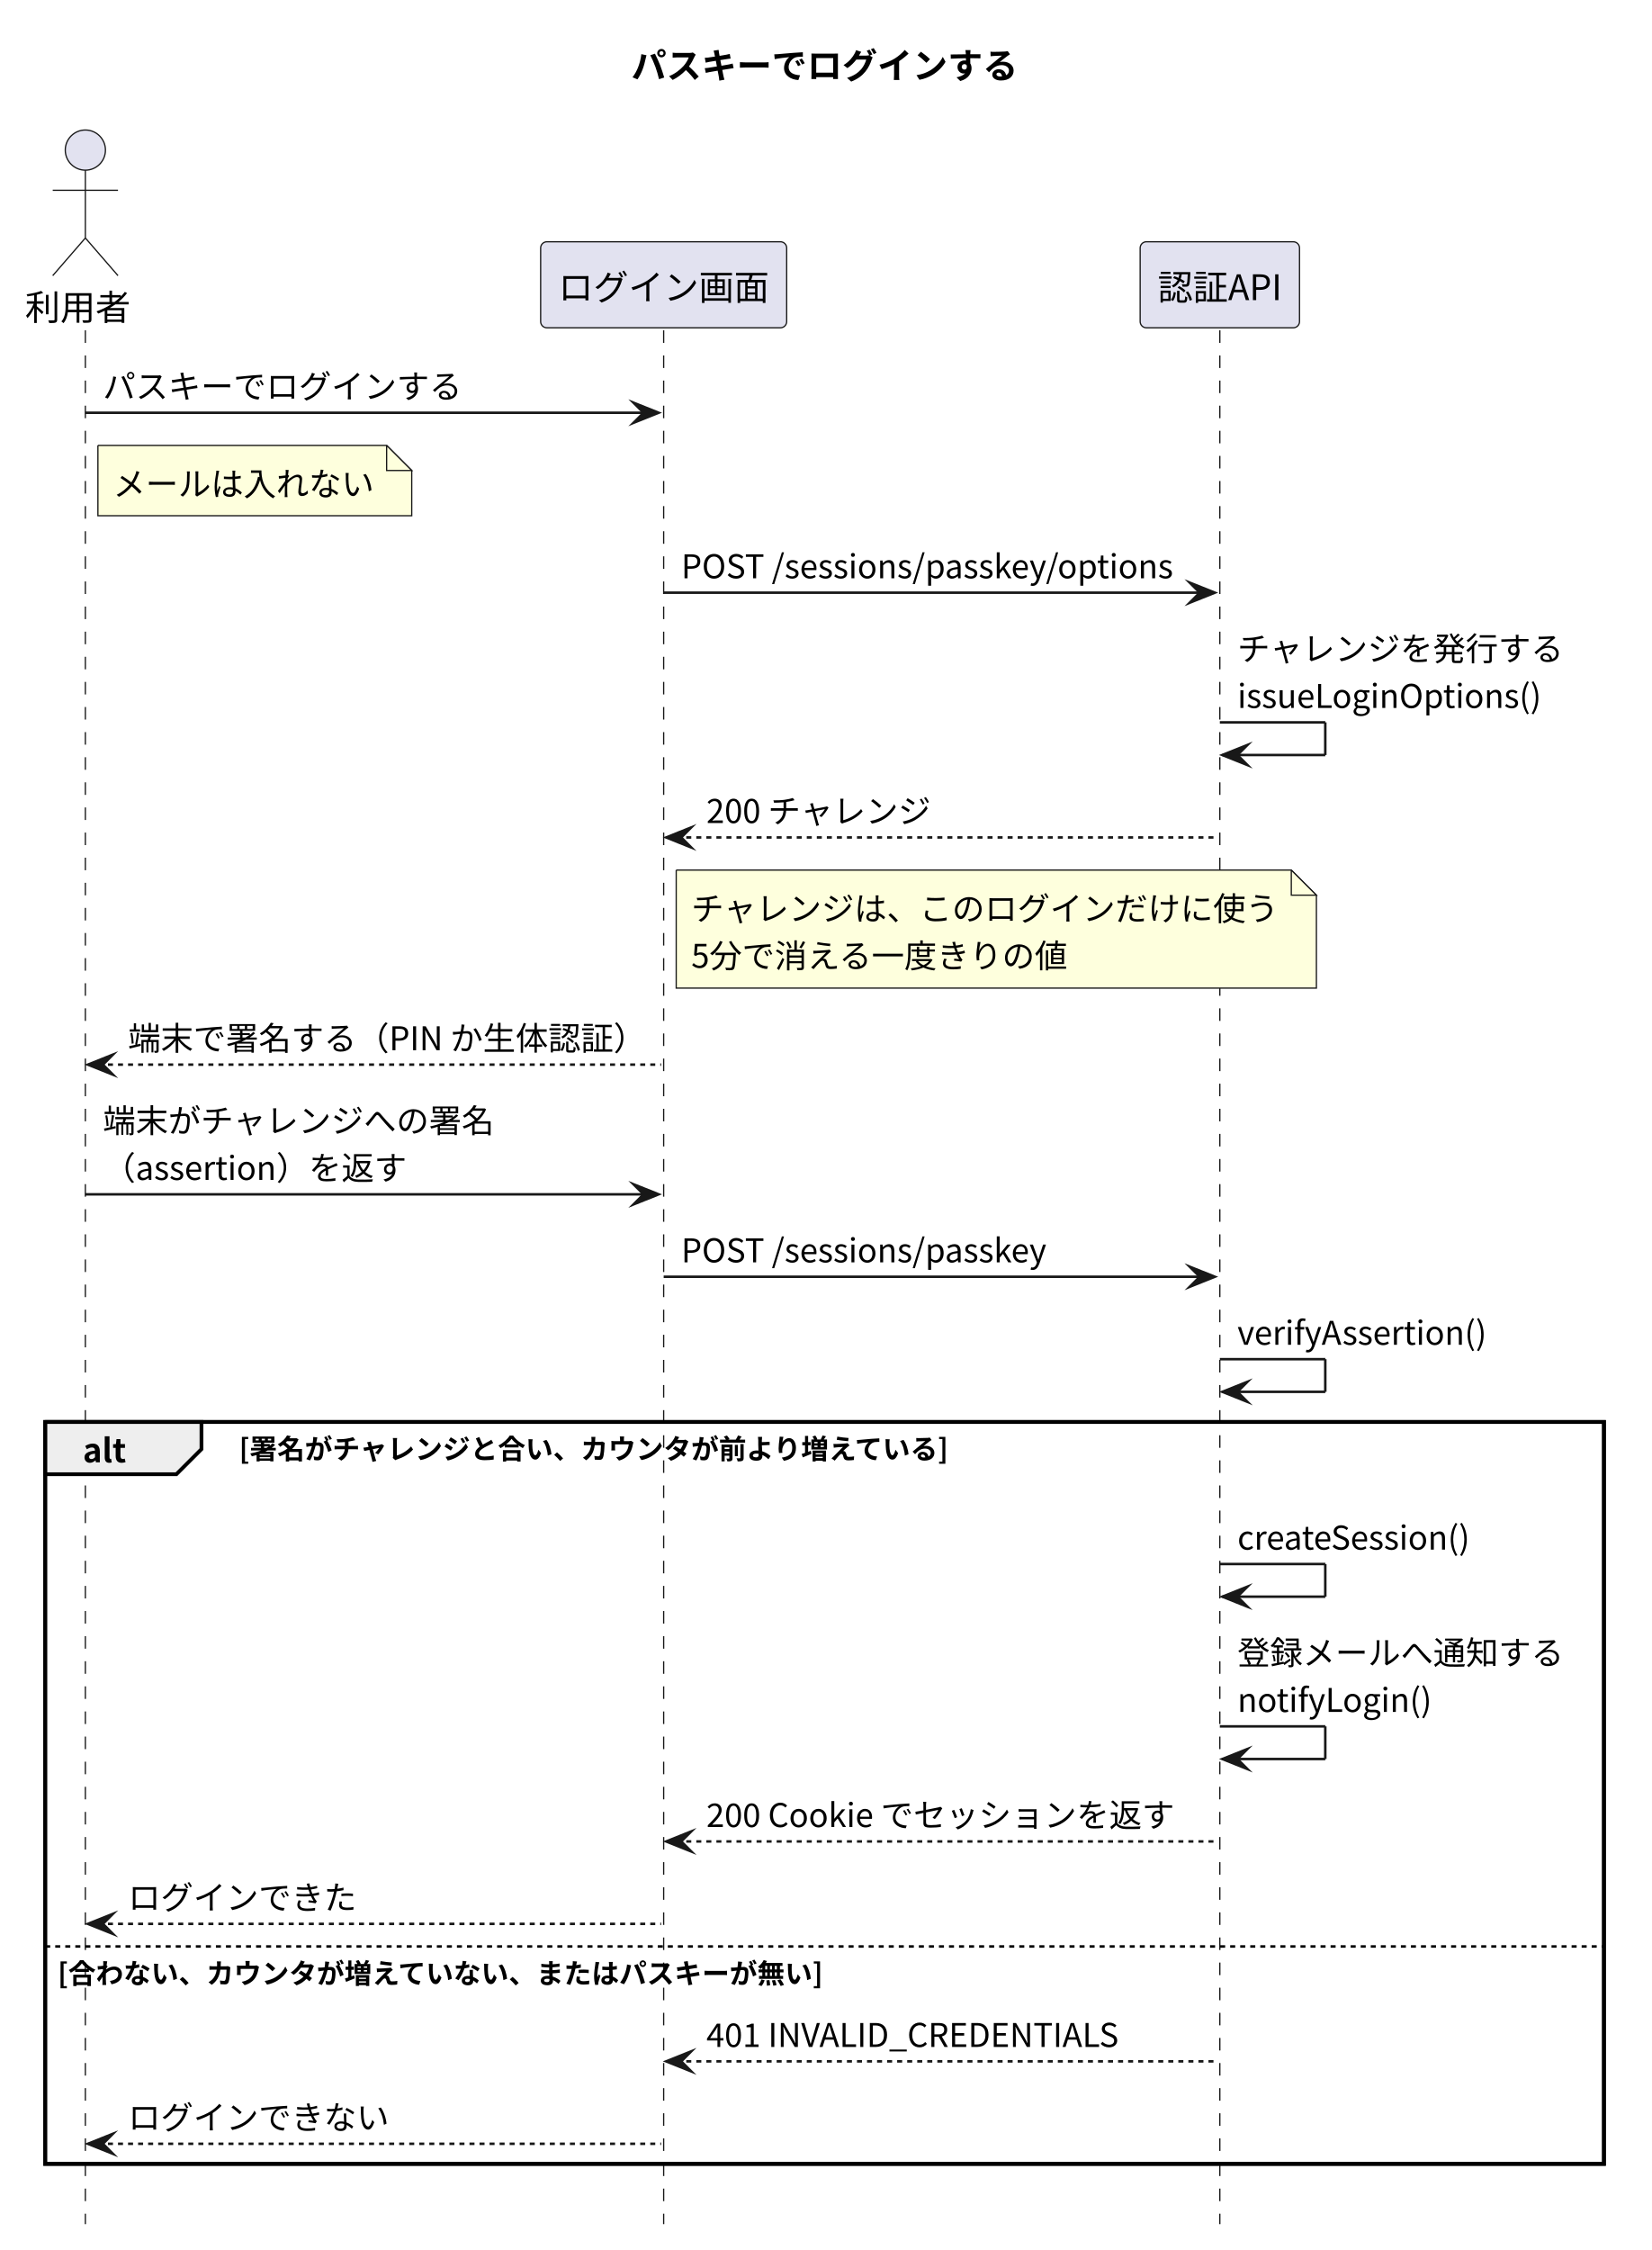
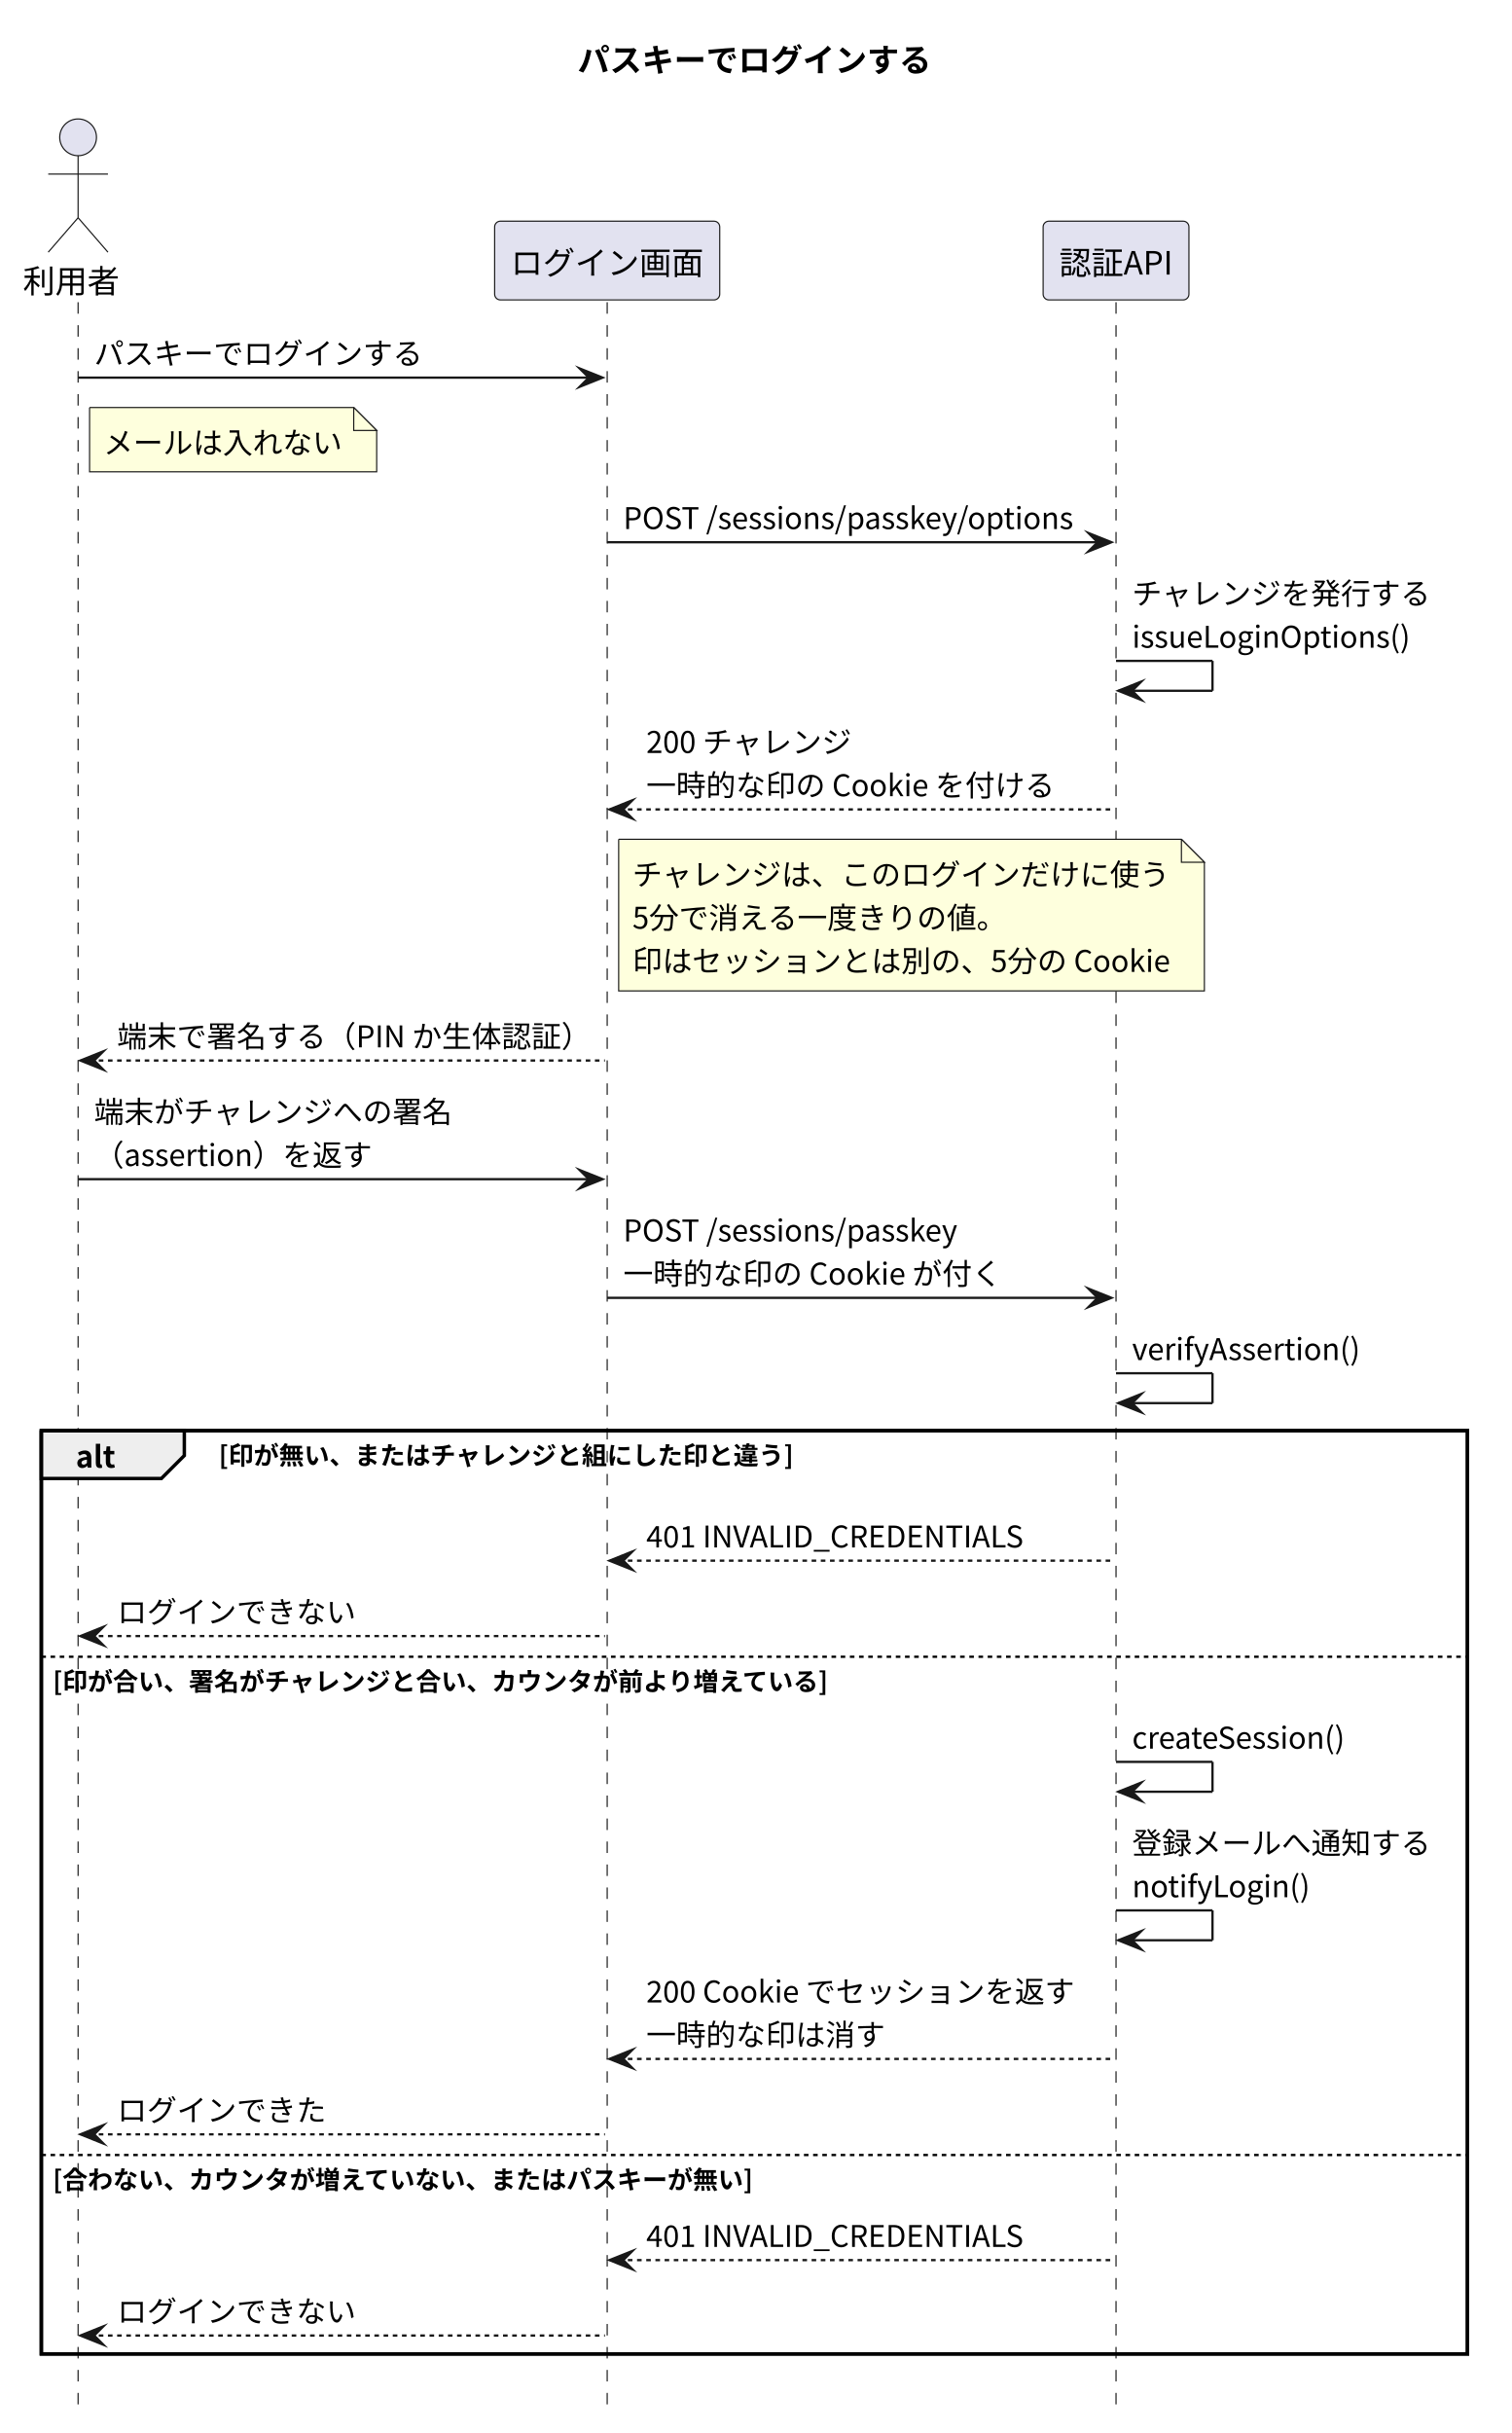
- <svg xmlns="http://www.w3.org/2000/svg" version="1.1" data-diagram-type="SEQUENCE" style="width:658px;height:896px;background:#FFFFFF;" width="658px" height="896px" viewBox="0 0 658 896" zoomAndPan="magnify" preserveAspectRatio="none" contentStyleType="text/css">
+ <svg xmlns="http://www.w3.org/2000/svg" version="1.1" data-diagram-type="SEQUENCE" style="width:658px;height:1059px;background:#FFFFFF;" width="658px" height="1059px" viewBox="0 0 658 1059" zoomAndPan="magnify" preserveAspectRatio="none" contentStyleType="text/css">
  <defs />
  <g font-family="sans-serif" lengthAdjust="spacing">
    <g class="title" data-source-line="6">
      <text x="251.443" y="31.24" fill="#000" font-size="14" textLength="153.999" font-weight="700" font-family="'Noto Sans CJK JP'">パスキーでログインする</text>
    </g>
-     <rect x="18" y="566.256" width="620.885" height="295.448" fill="none" style="stroke:#000;stroke-width:1.5;" />
+     <rect x="18" y="622.728" width="620.885" height="401.848" fill="none" style="stroke:#000;stroke-width:1.5;" />
    <g class="participant-lifeline" data-qualified-name="User" data-entity-uid="part1" id="part1-lifeline" data-source-line="8">
      <g>
-         <rect x="30.5" y="131.544" width="8" height="754.16" fill="#000" fill-opacity="0" />
-         <line x1="34" y1="131.544" x2="34" y2="885.704" style="stroke:#181818;stroke-width:0.5;stroke-dasharray:5,5;" />
+         <rect x="30.5" y="131.544" width="8" height="917.032" fill="#000" fill-opacity="0" />
+         <line x1="34" y1="131.544" x2="34" y2="1048.576" style="stroke:#181818;stroke-width:0.5;stroke-dasharray:5,5;" />
      </g>
    </g>
    <g class="participant-lifeline" data-qualified-name="Screen" data-entity-uid="part2" id="part2-lifeline" data-source-line="9">
      <g>
-         <rect x="260.849" y="131.544" width="8" height="754.16" fill="#000" fill-opacity="0" />
-         <line x1="264.349" y1="131.544" x2="264.349" y2="885.704" style="stroke:#181818;stroke-width:0.5;stroke-dasharray:5,5;" />
+         <rect x="260.849" y="131.544" width="8" height="917.032" fill="#000" fill-opacity="0" />
+         <line x1="264.349" y1="131.544" x2="264.349" y2="1048.576" style="stroke:#181818;stroke-width:0.5;stroke-dasharray:5,5;" />
      </g>
    </g>
    <g class="participant-lifeline" data-qualified-name="API" data-entity-uid="part3" id="part3-lifeline" data-source-line="10">
      <g>
-         <rect x="482.384" y="131.544" width="8" height="754.16" fill="#000" fill-opacity="0" />
-         <line x1="485.884" y1="131.544" x2="485.884" y2="885.704" style="stroke:#181818;stroke-width:0.5;stroke-dasharray:5,5;" />
+         <rect x="482.384" y="131.544" width="8" height="917.032" fill="#000" fill-opacity="0" />
+         <line x1="485.884" y1="131.544" x2="485.884" y2="1048.576" style="stroke:#181818;stroke-width:0.5;stroke-dasharray:5,5;" />
      </g>
    </g>
    <g class="participant participant-head" data-qualified-name="User" data-entity-uid="part1" id="part1-head" data-source-line="8">
      <text x="10" y="127.512" fill="#000" font-size="14" textLength="42" font-family="'Noto Sans CJK JP'">利用者</text>
      <ellipse cx="34" cy="59.772" rx="8" ry="8" fill="#E2E2F0" style="stroke:#181818;stroke-width:0.5;" />
      <path d="M34,67.772 L34,94.772 M21,75.772 L47,75.772 M34,94.772 L21,109.772 M34,94.772 L47,109.772" style="stroke:#181818;stroke-width:0.5;" fill="none" />
    </g>
    <g class="participant participant-head" data-qualified-name="Screen" data-entity-uid="part2" id="part2-head" data-source-line="9">
      <rect x="215.349" y="96.272" width="98" height="34.272" fill="#E2E2F0" style="stroke:#181818;stroke-width:0.5;" rx="2.5" ry="2.5" />
      <text x="222.349" y="119.512" fill="#000" font-size="14" textLength="84" font-family="'Noto Sans CJK JP'">ログイン画面</text>
    </g>
    <g class="participant participant-head" data-qualified-name="API" data-entity-uid="part3" id="part3-head" data-source-line="10">
      <rect x="454.146" y="96.272" width="63.476" height="34.272" fill="#E2E2F0" style="stroke:#181818;stroke-width:0.5;" rx="2.5" ry="2.5" />
      <text x="461.146" y="119.512" fill="#000" font-size="14" textLength="49.476" font-family="'Noto Sans CJK JP'">認証API</text>
    </g>
    <g class="message" data-entity-1="part1" data-entity-2="part2" id="msg1" data-source-line="12">
      <polygon points="252.349,160.368,262.349,164.368,252.349,168.368,256.349,164.368" fill="#181818" style="stroke:#181818;stroke-width:1;stroke-linejoin:miter;stroke-miterlimit:10;" />
      <line x1="34" y1="164.368" x2="258.349" y2="164.368" style="stroke:#181818;stroke-width:1;" />
      <text x="41" y="158.624" fill="#000" font-size="13" textLength="143" font-family="'Noto Sans CJK JP'">パスキーでログインする</text>
    </g>
    <path d="M39,177.368 L39,205.368 L164,205.368 L164,187.368 L154,177.368 L39,177.368" style="stroke:#181818;stroke-width:0.5;" fill="#FEFFDD" />
    <path d="M154,177.368 L154,187.368 L164,187.368 L154,177.368" style="stroke:#181818;stroke-width:0.5;" fill="#FEFFDD" />
    <text x="45" y="197.448" fill="#000" font-size="13" textLength="104" font-family="'Noto Sans CJK JP'">メールは入れない</text>
    <g class="message" data-entity-1="part2" data-entity-2="part3" id="msg2" data-source-line="14">
      <polygon points="473.884,232.016,483.884,236.016,473.884,240.016,477.884,236.016" fill="#181818" style="stroke:#181818;stroke-width:1;stroke-linejoin:miter;stroke-miterlimit:10;" />
      <line x1="264.349" y1="236.016" x2="479.884" y2="236.016" style="stroke:#181818;stroke-width:1;" />
      <text x="271.349" y="230.272" fill="#000" font-size="13" textLength="197.535" font-family="'Noto Sans CJK JP'">POST /sessions/passkey/options</text>
    </g>
    <g class="message" data-entity-1="part3" data-entity-2="part3" id="msg3" data-source-line="15">
      <line x1="485.884" y1="287.664" x2="527.884" y2="287.664" style="stroke:#181818;stroke-width:1;" />
      <line x1="527.884" y1="287.664" x2="527.884" y2="300.664" style="stroke:#181818;stroke-width:1;" />
      <line x1="486.884" y1="300.664" x2="527.884" y2="300.664" style="stroke:#181818;stroke-width:1;" />
      <polygon points="496.884,296.664,486.884,300.664,496.884,304.664,492.884,300.664" fill="#181818" style="stroke:#181818;stroke-width:1;stroke-linejoin:miter;stroke-miterlimit:10;" />
      <text x="492.884" y="263.096" fill="#000" font-size="13" textLength="130" font-family="'Noto Sans CJK JP'">チャレンジを発行する</text>
      <text x="492.884" y="281.92" fill="#000" font-size="13" textLength="121.472" font-family="'Noto Sans CJK JP'">issueLoginOptions()</text>
    </g>
    <g class="message" data-entity-1="part3" data-entity-2="part2" id="msg4" data-source-line="16">
-       <polygon points="275.349,329.488,265.349,333.488,275.349,337.488,271.349,333.488" fill="#181818" style="stroke:#181818;stroke-width:1;stroke-linejoin:miter;stroke-miterlimit:10;" />
-       <line x1="269.349" y1="333.488" x2="484.884" y2="333.488" style="stroke:#181818;stroke-width:1;stroke-dasharray:2,2;" />
+       <polygon points="275.349,348.312,265.349,352.312,275.349,356.312,271.349,352.312" fill="#181818" style="stroke:#181818;stroke-width:1;stroke-linejoin:miter;stroke-miterlimit:10;" />
+       <line x1="269.349" y1="352.312" x2="484.884" y2="352.312" style="stroke:#181818;stroke-width:1;stroke-dasharray:2,2;" />
      <text x="281.349" y="327.744" fill="#000" font-size="13" textLength="89.557" font-family="'Noto Sans CJK JP'">200 チャレンジ</text>
+       <text x="281.349" y="346.568" fill="#000" font-size="13" textLength="177.827" font-family="'Noto Sans CJK JP'">一時的な印の Cookie を付ける</text>
    </g>
-     <path d="M269.349,346.488 L269.349,393.488 L524.349,393.488 L524.349,356.488 L514.349,346.488 L269.349,346.488" style="stroke:#181818;stroke-width:0.5;" fill="#FEFFDD" />
-     <path d="M514.349,346.488 L514.349,356.488 L524.349,356.488 L514.349,346.488" style="stroke:#181818;stroke-width:0.5;" fill="#FEFFDD" />
-     <text x="275.349" y="366.568" fill="#000" font-size="13" textLength="234" font-family="'Noto Sans CJK JP'">チャレンジは、このログインだけに使う</text>
-     <text x="275.349" y="385.392" fill="#000" font-size="13" textLength="150.215" font-family="'Noto Sans CJK JP'">5分で消える一度きりの値</text>
+     <path d="M269.349,365.312 L269.349,431.312 L524.349,431.312 L524.349,375.312 L514.349,365.312 L269.349,365.312" style="stroke:#181818;stroke-width:0.5;" fill="#FEFFDD" />
+     <path d="M514.349,365.312 L514.349,375.312 L524.349,375.312 L514.349,365.312" style="stroke:#181818;stroke-width:0.5;" fill="#FEFFDD" />
+     <text x="275.349" y="385.392" fill="#000" font-size="13" textLength="234" font-family="'Noto Sans CJK JP'">チャレンジは、このログインだけに使う</text>
+     <text x="275.349" y="404.216" fill="#000" font-size="13" textLength="163.215" font-family="'Noto Sans CJK JP'">5分で消える一度きりの値。</text>
+     <text x="275.349" y="423.04" fill="#000" font-size="13" textLength="234.13" font-family="'Noto Sans CJK JP'">印はセッションとは別の、5分の Cookie</text>
    <g class="message" data-entity-1="part2" data-entity-2="part1" id="msg5" data-source-line="18">
-       <polygon points="45,419.96,35,423.96,45,427.96,41,423.96" fill="#181818" style="stroke:#181818;stroke-width:1;stroke-linejoin:miter;stroke-miterlimit:10;" />
-       <line x1="39" y1="423.96" x2="263.349" y2="423.96" style="stroke:#181818;stroke-width:1;stroke-dasharray:2,2;" />
-       <text x="51" y="418.216" fill="#000" font-size="13" textLength="206.349" font-family="'Noto Sans CJK JP'">端末で署名する（PIN か生体認証）</text>
+       <polygon points="45,457.608,35,461.608,45,465.608,41,461.608" fill="#181818" style="stroke:#181818;stroke-width:1;stroke-linejoin:miter;stroke-miterlimit:10;" />
+       <line x1="39" y1="461.608" x2="263.349" y2="461.608" style="stroke:#181818;stroke-width:1;stroke-dasharray:2,2;" />
+       <text x="51" y="455.864" fill="#000" font-size="13" textLength="206.349" font-family="'Noto Sans CJK JP'">端末で署名する（PIN か生体認証）</text>
    </g>
    <g class="message" data-entity-1="part1" data-entity-2="part2" id="msg6" data-source-line="19">
-       <polygon points="252.349,471.608,262.349,475.608,252.349,479.608,256.349,475.608" fill="#181818" style="stroke:#181818;stroke-width:1;stroke-linejoin:miter;stroke-miterlimit:10;" />
-       <line x1="34" y1="475.608" x2="258.349" y2="475.608" style="stroke:#181818;stroke-width:1;" />
-       <text x="41" y="451.04" fill="#000" font-size="13" textLength="156" font-family="'Noto Sans CJK JP'">端末がチャレンジへの署名</text>
-       <text x="41" y="469.864" fill="#000" font-size="13" textLength="121.017" font-family="'Noto Sans CJK JP'">（assertion）を返す</text>
+       <polygon points="252.349,509.256,262.349,513.256,252.349,517.256,256.349,513.256" fill="#181818" style="stroke:#181818;stroke-width:1;stroke-linejoin:miter;stroke-miterlimit:10;" />
+       <line x1="34" y1="513.256" x2="258.349" y2="513.256" style="stroke:#181818;stroke-width:1;" />
+       <text x="41" y="488.688" fill="#000" font-size="13" textLength="156" font-family="'Noto Sans CJK JP'">端末がチャレンジへの署名</text>
+       <text x="41" y="507.512" fill="#000" font-size="13" textLength="121.017" font-family="'Noto Sans CJK JP'">（assertion）を返す</text>
    </g>
    <g class="message" data-entity-1="part2" data-entity-2="part3" id="msg7" data-source-line="20">
-       <polygon points="473.884,504.432,483.884,508.432,473.884,512.432,477.884,508.432" fill="#181818" style="stroke:#181818;stroke-width:1;stroke-linejoin:miter;stroke-miterlimit:10;" />
-       <line x1="264.349" y1="508.432" x2="479.884" y2="508.432" style="stroke:#181818;stroke-width:1;" />
-       <text x="271.349" y="502.688" fill="#000" font-size="13" textLength="146.133" font-family="'Noto Sans CJK JP'">POST /sessions/passkey</text>
+       <polygon points="473.884,560.904,483.884,564.904,473.884,568.904,477.884,564.904" fill="#181818" style="stroke:#181818;stroke-width:1;stroke-linejoin:miter;stroke-miterlimit:10;" />
+       <line x1="264.349" y1="564.904" x2="479.884" y2="564.904" style="stroke:#181818;stroke-width:1;" />
+       <text x="271.349" y="540.336" fill="#000" font-size="13" textLength="146.133" font-family="'Noto Sans CJK JP'">POST /sessions/passkey</text>
+       <text x="271.349" y="559.16" fill="#000" font-size="13" textLength="164.827" font-family="'Noto Sans CJK JP'">一時的な印の Cookie が付く</text>
    </g>
    <g class="message" data-entity-1="part3" data-entity-2="part3" id="msg8" data-source-line="21">
-       <line x1="485.884" y1="541.256" x2="527.884" y2="541.256" style="stroke:#181818;stroke-width:1;" />
-       <line x1="527.884" y1="541.256" x2="527.884" y2="554.256" style="stroke:#181818;stroke-width:1;" />
-       <line x1="486.884" y1="554.256" x2="527.884" y2="554.256" style="stroke:#181818;stroke-width:1;" />
-       <polygon points="496.884,550.256,486.884,554.256,496.884,558.256,492.884,554.256" fill="#181818" style="stroke:#181818;stroke-width:1;stroke-linejoin:miter;stroke-miterlimit:10;" />
-       <text x="492.884" y="535.512" fill="#000" font-size="13" textLength="98.982" font-family="'Noto Sans CJK JP'">verifyAssertion()</text>
+       <line x1="485.884" y1="597.728" x2="527.884" y2="597.728" style="stroke:#181818;stroke-width:1;" />
+       <line x1="527.884" y1="597.728" x2="527.884" y2="610.728" style="stroke:#181818;stroke-width:1;" />
+       <line x1="486.884" y1="610.728" x2="527.884" y2="610.728" style="stroke:#181818;stroke-width:1;" />
+       <polygon points="496.884,606.728,486.884,610.728,496.884,614.728,492.884,610.728" fill="#181818" style="stroke:#181818;stroke-width:1;stroke-linejoin:miter;stroke-miterlimit:10;" />
+       <text x="492.884" y="591.984" fill="#000" font-size="13" textLength="98.982" font-family="'Noto Sans CJK JP'">verifyAssertion()</text>
    </g>
-     <path d="M18,566.256 L80.251,566.256 L80.251,577.08 L70.251,587.08 L18,587.08 L18,566.256" style="stroke:#000;stroke-width:1.5;" fill="#EEE" />
-     <rect x="18" y="566.256" width="620.885" height="295.448" fill="none" style="stroke:#000;stroke-width:1.5;" />
-     <text x="33" y="582.336" fill="#000" font-size="13" textLength="17.251" font-weight="700" font-family="'Noto Sans CJK JP'">alt</text>
-     <text x="95.251" y="581.016" fill="#000" font-size="11" textLength="283.314" font-weight="700" font-family="'Noto Sans CJK JP'">[署名がチャレンジと合い、カウンタが前より増えている]</text>
-     <g class="message" data-entity-1="part3" data-entity-2="part3" id="msg9" data-source-line="23">
-       <line x1="485.884" y1="622.832" x2="527.884" y2="622.832" style="stroke:#181818;stroke-width:1;" />
-       <line x1="527.884" y1="622.832" x2="527.884" y2="635.832" style="stroke:#181818;stroke-width:1;" />
-       <line x1="486.884" y1="635.832" x2="527.884" y2="635.832" style="stroke:#181818;stroke-width:1;" />
-       <polygon points="496.884,631.832,486.884,635.832,496.884,639.832,492.884,635.832" fill="#181818" style="stroke:#181818;stroke-width:1;stroke-linejoin:miter;stroke-miterlimit:10;" />
-       <text x="492.884" y="617.088" fill="#000" font-size="13" textLength="93.587" font-family="'Noto Sans CJK JP'">createSession()</text>
+     <path d="M18,622.728 L80.251,622.728 L80.251,633.552 L70.251,643.552 L18,643.552 L18,622.728" style="stroke:#000;stroke-width:1.5;" fill="#EEE" />
+     <rect x="18" y="622.728" width="620.885" height="401.848" fill="none" style="stroke:#000;stroke-width:1.5;" />
+     <text x="33" y="638.808" fill="#000" font-size="13" textLength="17.251" font-weight="700" font-family="'Noto Sans CJK JP'">alt</text>
+     <text x="95.251" y="637.488" fill="#000" font-size="11" textLength="250.314" font-weight="700" font-family="'Noto Sans CJK JP'">[印が無い、またはチャレンジと組にした印と違う]</text>
+     <g class="message" data-entity-1="part3" data-entity-2="part2" id="msg9" data-source-line="23">
+       <polygon points="275.349,675.304,265.349,679.304,275.349,683.304,271.349,679.304" fill="#181818" style="stroke:#181818;stroke-width:1;stroke-linejoin:miter;stroke-miterlimit:10;" />
+       <line x1="269.349" y1="679.304" x2="484.884" y2="679.304" style="stroke:#181818;stroke-width:1;stroke-dasharray:2,2;" />
+       <text x="281.349" y="673.56" fill="#000" font-size="13" textLength="164.736" font-family="'Noto Sans CJK JP'">401 INVALID_CREDENTIALS</text>
    </g>
-     <g class="message" data-entity-1="part3" data-entity-2="part3" id="msg10" data-source-line="24">
-       <line x1="485.884" y1="687.48" x2="527.884" y2="687.48" style="stroke:#181818;stroke-width:1;" />
-       <line x1="527.884" y1="687.48" x2="527.884" y2="700.48" style="stroke:#181818;stroke-width:1;" />
-       <line x1="486.884" y1="700.48" x2="527.884" y2="700.48" style="stroke:#181818;stroke-width:1;" />
-       <polygon points="496.884,696.48,486.884,700.48,496.884,704.48,492.884,700.48" fill="#181818" style="stroke:#181818;stroke-width:1;stroke-linejoin:miter;stroke-miterlimit:10;" />
-       <text x="492.884" y="662.912" fill="#000" font-size="13" textLength="130" font-family="'Noto Sans CJK JP'">登録メールへ通知する</text>
-       <text x="492.884" y="681.736" fill="#000" font-size="13" textLength="77.844" font-family="'Noto Sans CJK JP'">notifyLogin()</text>
+     <g class="message" data-entity-1="part2" data-entity-2="part1" id="msg10" data-source-line="24">
+       <polygon points="45,708.128,35,712.128,45,716.128,41,712.128" fill="#181818" style="stroke:#181818;stroke-width:1;stroke-linejoin:miter;stroke-miterlimit:10;" />
+       <line x1="39" y1="712.128" x2="263.349" y2="712.128" style="stroke:#181818;stroke-width:1;stroke-dasharray:2,2;" />
+       <text x="51" y="706.384" fill="#000" font-size="13" textLength="104" font-family="'Noto Sans CJK JP'">ログインできない</text>
    </g>
-     <g class="message" data-entity-1="part3" data-entity-2="part2" id="msg11" data-source-line="25">
-       <polygon points="275.349,729.304,265.349,733.304,275.349,737.304,271.349,733.304" fill="#181818" style="stroke:#181818;stroke-width:1;stroke-linejoin:miter;stroke-miterlimit:10;" />
-       <line x1="269.349" y1="733.304" x2="484.884" y2="733.304" style="stroke:#181818;stroke-width:1;stroke-dasharray:2,2;" />
-       <text x="281.349" y="727.56" fill="#000" font-size="13" textLength="186.472" font-family="'Noto Sans CJK JP'">200 Cookie でセッションを返す</text>
+     <line x1="18" y1="721.128" x2="638.884" y2="721.128" style="stroke:#000;stroke-width:1;stroke-dasharray:2,2;" />
+     <text x="23" y="735.888" fill="#000" font-size="11" textLength="338.314" font-weight="700" font-family="'Noto Sans CJK JP'">[印が合い、署名がチャレンジと合い、カウンタが前より増えている]</text>
+     <g class="message" data-entity-1="part3" data-entity-2="part3" id="msg11" data-source-line="26">
+       <line x1="485.884" y1="766.88" x2="527.884" y2="766.88" style="stroke:#181818;stroke-width:1;" />
+       <line x1="527.884" y1="766.88" x2="527.884" y2="779.88" style="stroke:#181818;stroke-width:1;" />
+       <line x1="486.884" y1="779.88" x2="527.884" y2="779.88" style="stroke:#181818;stroke-width:1;" />
+       <polygon points="496.884,775.88,486.884,779.88,496.884,783.88,492.884,779.88" fill="#181818" style="stroke:#181818;stroke-width:1;stroke-linejoin:miter;stroke-miterlimit:10;" />
+       <text x="492.884" y="761.136" fill="#000" font-size="13" textLength="93.587" font-family="'Noto Sans CJK JP'">createSession()</text>
    </g>
-     <g class="message" data-entity-1="part2" data-entity-2="part1" id="msg12" data-source-line="26">
-       <polygon points="45,762.128,35,766.128,45,770.128,41,766.128" fill="#181818" style="stroke:#181818;stroke-width:1;stroke-linejoin:miter;stroke-miterlimit:10;" />
-       <line x1="39" y1="766.128" x2="263.349" y2="766.128" style="stroke:#181818;stroke-width:1;stroke-dasharray:2,2;" />
-       <text x="51" y="760.384" fill="#000" font-size="13" textLength="91" font-family="'Noto Sans CJK JP'">ログインできた</text>
+     <g class="message" data-entity-1="part3" data-entity-2="part3" id="msg12" data-source-line="27">
+       <line x1="485.884" y1="831.528" x2="527.884" y2="831.528" style="stroke:#181818;stroke-width:1;" />
+       <line x1="527.884" y1="831.528" x2="527.884" y2="844.528" style="stroke:#181818;stroke-width:1;" />
+       <line x1="486.884" y1="844.528" x2="527.884" y2="844.528" style="stroke:#181818;stroke-width:1;" />
+       <polygon points="496.884,840.528,486.884,844.528,496.884,848.528,492.884,844.528" fill="#181818" style="stroke:#181818;stroke-width:1;stroke-linejoin:miter;stroke-miterlimit:10;" />
+       <text x="492.884" y="806.96" fill="#000" font-size="13" textLength="130" font-family="'Noto Sans CJK JP'">登録メールへ通知する</text>
+       <text x="492.884" y="825.784" fill="#000" font-size="13" textLength="77.844" font-family="'Noto Sans CJK JP'">notifyLogin()</text>
    </g>
-     <line x1="18" y1="775.128" x2="638.884" y2="775.128" style="stroke:#000;stroke-width:1;stroke-dasharray:2,2;" />
-     <text x="23" y="789.888" fill="#000" font-size="11" textLength="305.314" font-weight="700" font-family="'Noto Sans CJK JP'">[合わない、カウンタが増えていない、またはパスキーが無い]</text>
    <g class="message" data-entity-1="part3" data-entity-2="part2" id="msg13" data-source-line="28">
-       <polygon points="275.349,816.88,265.349,820.88,275.349,824.88,271.349,820.88" fill="#181818" style="stroke:#181818;stroke-width:1;stroke-linejoin:miter;stroke-miterlimit:10;" />
-       <line x1="269.349" y1="820.88" x2="484.884" y2="820.88" style="stroke:#181818;stroke-width:1;stroke-dasharray:2,2;" />
-       <text x="281.349" y="815.136" fill="#000" font-size="13" textLength="164.736" font-family="'Noto Sans CJK JP'">401 INVALID_CREDENTIALS</text>
+       <polygon points="275.349,892.176,265.349,896.176,275.349,900.176,271.349,896.176" fill="#181818" style="stroke:#181818;stroke-width:1;stroke-linejoin:miter;stroke-miterlimit:10;" />
+       <line x1="269.349" y1="896.176" x2="484.884" y2="896.176" style="stroke:#181818;stroke-width:1;stroke-dasharray:2,2;" />
+       <text x="281.349" y="871.608" fill="#000" font-size="13" textLength="186.472" font-family="'Noto Sans CJK JP'">200 Cookie でセッションを返す</text>
+       <text x="281.349" y="890.432" fill="#000" font-size="13" textLength="104" font-family="'Noto Sans CJK JP'">一時的な印は消す</text>
    </g>
    <g class="message" data-entity-1="part2" data-entity-2="part1" id="msg14" data-source-line="29">
-       <polygon points="45,849.704,35,853.704,45,857.704,41,853.704" fill="#181818" style="stroke:#181818;stroke-width:1;stroke-linejoin:miter;stroke-miterlimit:10;" />
-       <line x1="39" y1="853.704" x2="263.349" y2="853.704" style="stroke:#181818;stroke-width:1;stroke-dasharray:2,2;" />
-       <text x="51" y="847.96" fill="#000" font-size="13" textLength="104" font-family="'Noto Sans CJK JP'">ログインできない</text>
+       <polygon points="45,925,35,929,45,933,41,929" fill="#181818" style="stroke:#181818;stroke-width:1;stroke-linejoin:miter;stroke-miterlimit:10;" />
+       <line x1="39" y1="929" x2="263.349" y2="929" style="stroke:#181818;stroke-width:1;stroke-dasharray:2,2;" />
+       <text x="51" y="923.256" fill="#000" font-size="13" textLength="91" font-family="'Noto Sans CJK JP'">ログインできた</text>
+     </g>
+     <line x1="18" y1="938" x2="638.884" y2="938" style="stroke:#000;stroke-width:1;stroke-dasharray:2,2;" />
+     <text x="23" y="952.76" fill="#000" font-size="11" textLength="305.314" font-weight="700" font-family="'Noto Sans CJK JP'">[合わない、カウンタが増えていない、またはパスキーが無い]</text>
+     <g class="message" data-entity-1="part3" data-entity-2="part2" id="msg15" data-source-line="31">
+       <polygon points="275.349,979.752,265.349,983.752,275.349,987.752,271.349,983.752" fill="#181818" style="stroke:#181818;stroke-width:1;stroke-linejoin:miter;stroke-miterlimit:10;" />
+       <line x1="269.349" y1="983.752" x2="484.884" y2="983.752" style="stroke:#181818;stroke-width:1;stroke-dasharray:2,2;" />
+       <text x="281.349" y="978.008" fill="#000" font-size="13" textLength="164.736" font-family="'Noto Sans CJK JP'">401 INVALID_CREDENTIALS</text>
+     </g>
+     <g class="message" data-entity-1="part2" data-entity-2="part1" id="msg16" data-source-line="32">
+       <polygon points="45,1012.576,35,1016.576,45,1020.576,41,1016.576" fill="#181818" style="stroke:#181818;stroke-width:1;stroke-linejoin:miter;stroke-miterlimit:10;" />
+       <line x1="39" y1="1016.576" x2="263.349" y2="1016.576" style="stroke:#181818;stroke-width:1;stroke-dasharray:2,2;" />
+       <text x="51" y="1010.832" fill="#000" font-size="13" textLength="104" font-family="'Noto Sans CJK JP'">ログインできない</text>
    </g>
  </g>
</svg>
